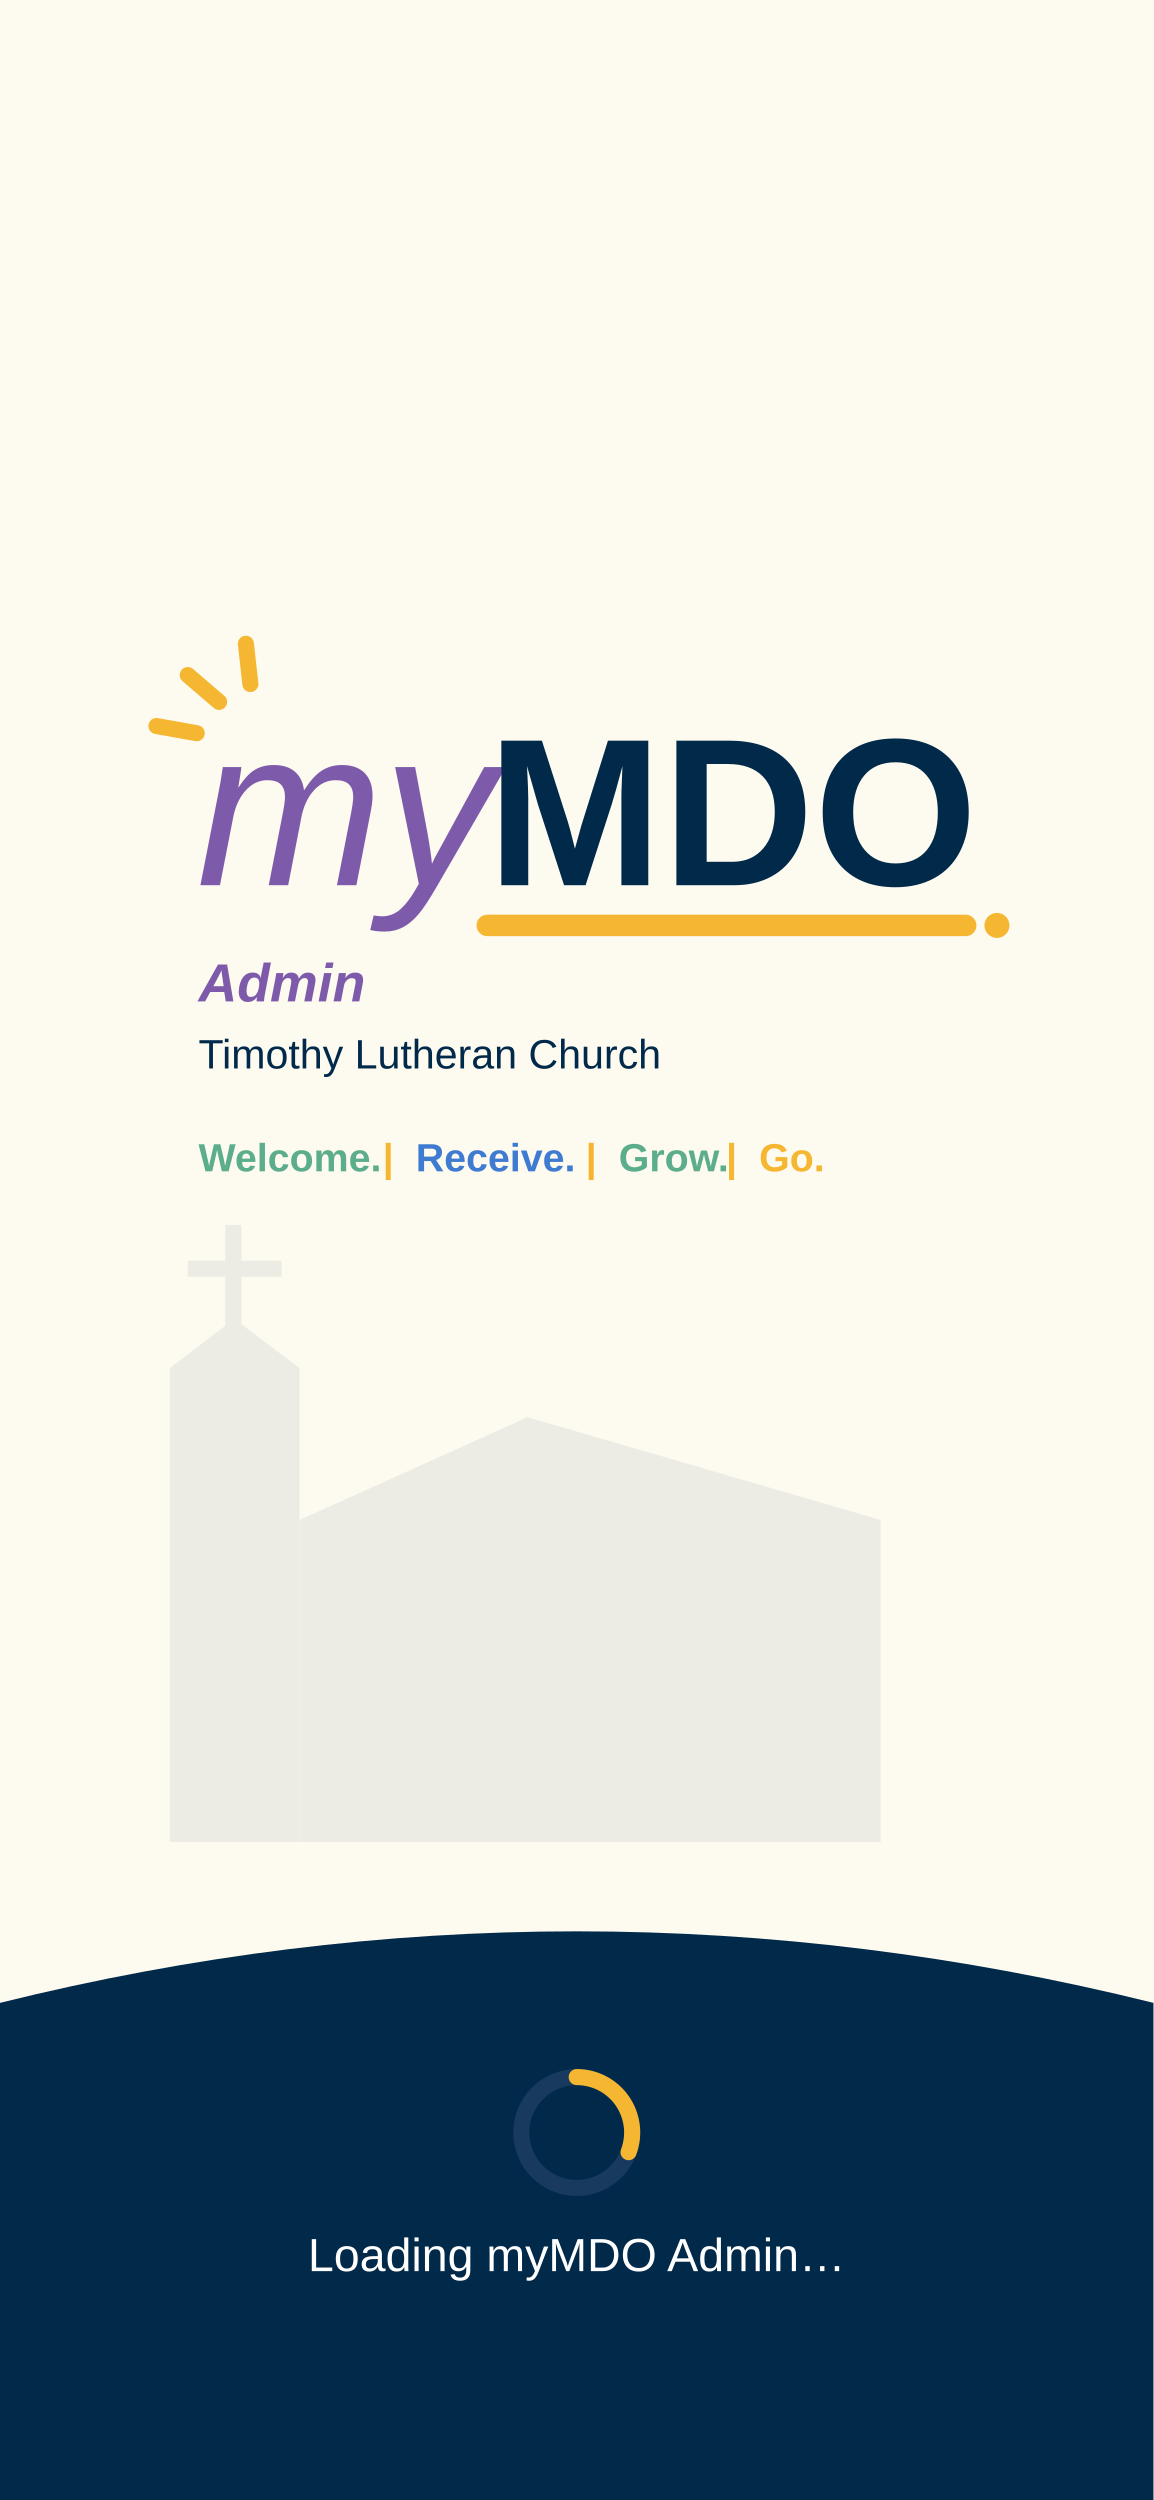
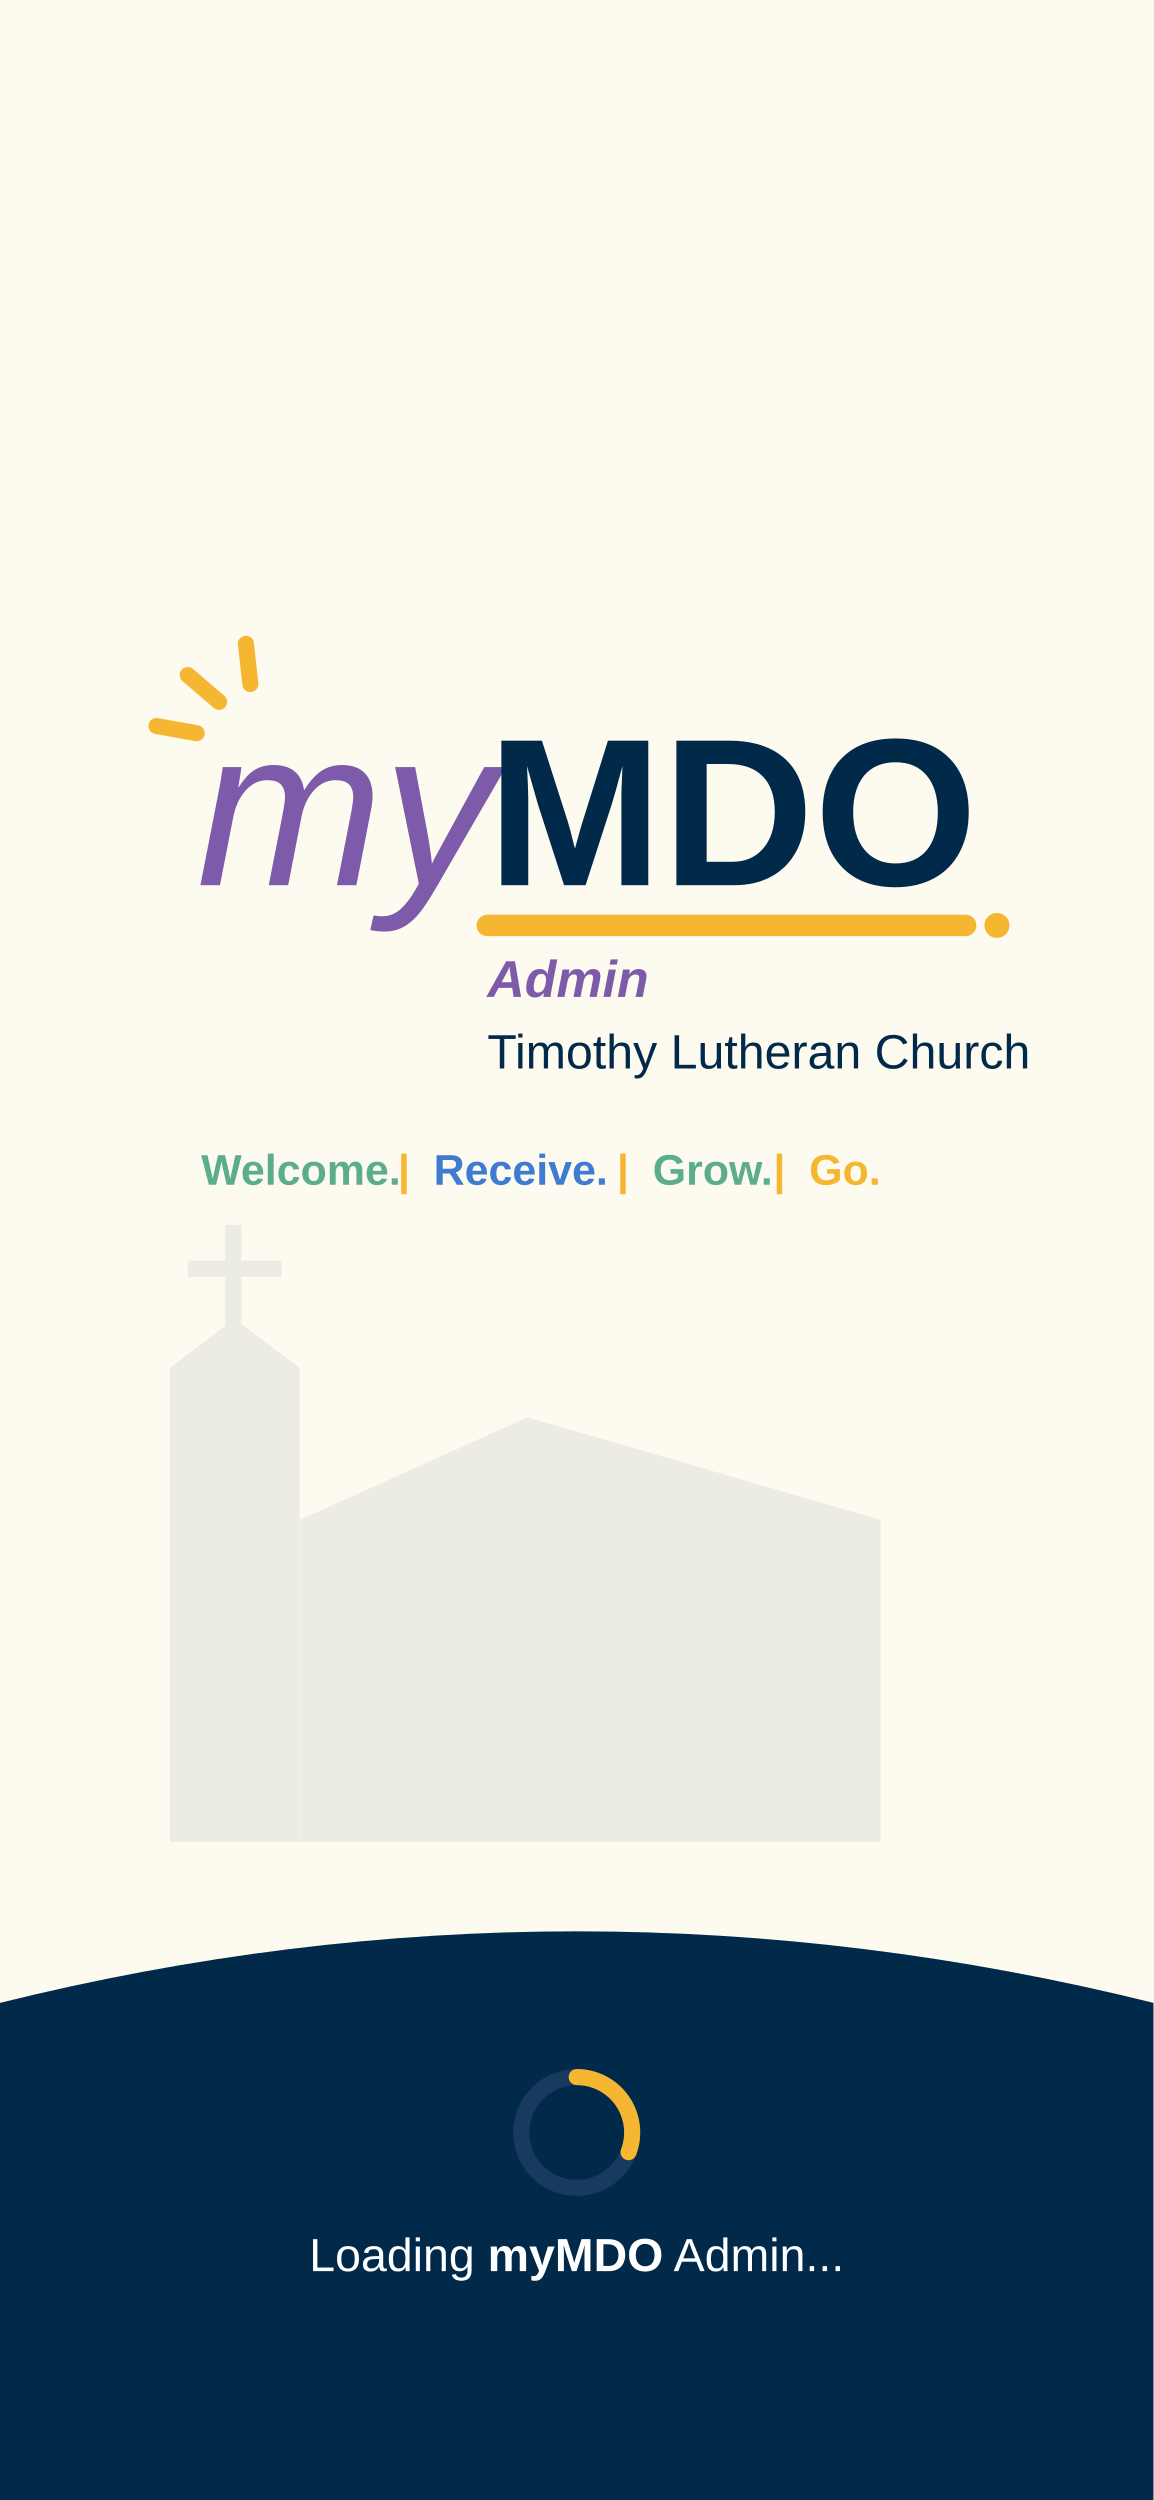
- <svg xmlns="http://www.w3.org/2000/svg" viewBox="0 0 1290 2796" role="img" aria-label="Loading Loading myMDO Admin">
+ <svg xmlns="http://www.w3.org/2000/svg" viewBox="0 0 1290 2796">
  <rect width="1290" height="2796" fill="#FDFAF0" />
  <g fill="none" stroke="#F5B731" stroke-width="18" stroke-linecap="round">
    <path d="M245 785L210 755" />
    <path d="M280 765L275 720" />
    <path d="M220 820L175 812" />
  </g>
  <text x="220" y="990" font-family="Nunito,Arial,sans-serif" font-size="250" font-style="italic" fill="#7E5BAA">my</text>
  <text x="545" y="990" font-family="Nunito,Arial,sans-serif" font-size="235" font-weight="900" fill="#01294A">MDO</text>
  <path d="M545 1035H1080" stroke="#F5B731" stroke-width="24" stroke-linecap="round" />
  <circle cx="1115" cy="1035" r="14" fill="#F5B731" />
-   <text x="222" y="1120" font-family="Nunito,Arial,sans-serif" font-size="60" font-style="italic" font-weight="700" fill="#7E5BAA">Admin</text>
-   <text x="222" y="1195" font-family="Nunito,Arial,sans-serif" font-size="46" fill="#01294A">Timothy Lutheran Church</text>
-   <g font-family="Nunito,Arial,sans-serif" font-size="44" font-weight="700">
-     <text x="222" y="1310" fill="#5BAD8B">Welcome.</text>
-     <text x="428" y="1310" fill="#F5B731">|</text>
-     <text x="465" y="1310" fill="#3E7BD1">Receive.</text>
-     <text x="655" y="1310" fill="#F5B731">|</text>
-     <text x="692" y="1310" fill="#5BAD8B">Grow.</text>
-     <text x="812" y="1310" fill="#F5B731">|</text>
-     <text x="849" y="1310" fill="#F5B731">Go.</text>
+   <text x="545" y="1115" font-family="Nunito,Arial,sans-serif" font-size="58" font-style="italic" font-weight="700" fill="#7E5BAA">Admin</text>
+   <text x="545" y="1195" font-family="Nunito,Arial,sans-serif" font-size="54" fill="#01294A">Timothy Lutheran Church</text>
+   <g font-family="Nunito,Arial,sans-serif" font-size="48" font-weight="700">
+     <text x="225" y="1325" fill="#5BAD8B">Welcome.</text>
+     <text x="445" y="1325" fill="#F5B731">|</text>
+     <text x="485" y="1325" fill="#3E7BD1">Receive.</text>
+     <text x="690" y="1325" fill="#F5B731">|</text>
+     <text x="730" y="1325" fill="#5BAD8B">Grow.</text>
+     <text x="865" y="1325" fill="#F5B731">|</text>
+     <text x="905" y="1325" fill="#F5B731">Go.</text>
  </g>
  <g opacity=".07" fill="#01294A">
    <rect x="190" y="1530" width="145" height="530" />
    <polygon points="190,1530 262,1475 335,1530" />
    <rect x="335" y="1700" width="650" height="360" />
    <polygon points="335,1700 590,1585 985,1700" />
    <rect x="252" y="1370" width="18" height="120" />
    <rect x="210" y="1410" width="105" height="18" />
  </g>
  <path d="M0 2240Q645 2080 1290 2240V2796H0Z" fill="#01294A" />
  <g transform="translate(645 2385)">
    <circle r="62" fill="none" stroke="#173A5E" stroke-width="18" />
-     <path d="M0-62A62 62 0 0 1 58 22" fill="none" stroke="#F5B731" stroke-width="18" stroke-linecap="round">
-       <animateTransform attributeName="transform" type="rotate" from="0 0 0" to="360 0 0" dur="0.9s" repeatCount="indefinite" />
-     </path>
+     <path d="M0-62A62 62 0 0 1 58 22" fill="none" stroke="#F5B731" stroke-width="18" stroke-linecap="round" />
  </g>
-   <text x="645" y="2540" text-anchor="middle" font-family="Nunito,Arial,sans-serif" font-size="52" fill="white">Loading myMDO Admin…</text>
+   <text x="645" y="2540" text-anchor="middle" font-family="Nunito,Arial,sans-serif" font-size="52" fill="white">Loading <tspan font-weight="900">myMDO</tspan> Admin...</text>
</svg>
